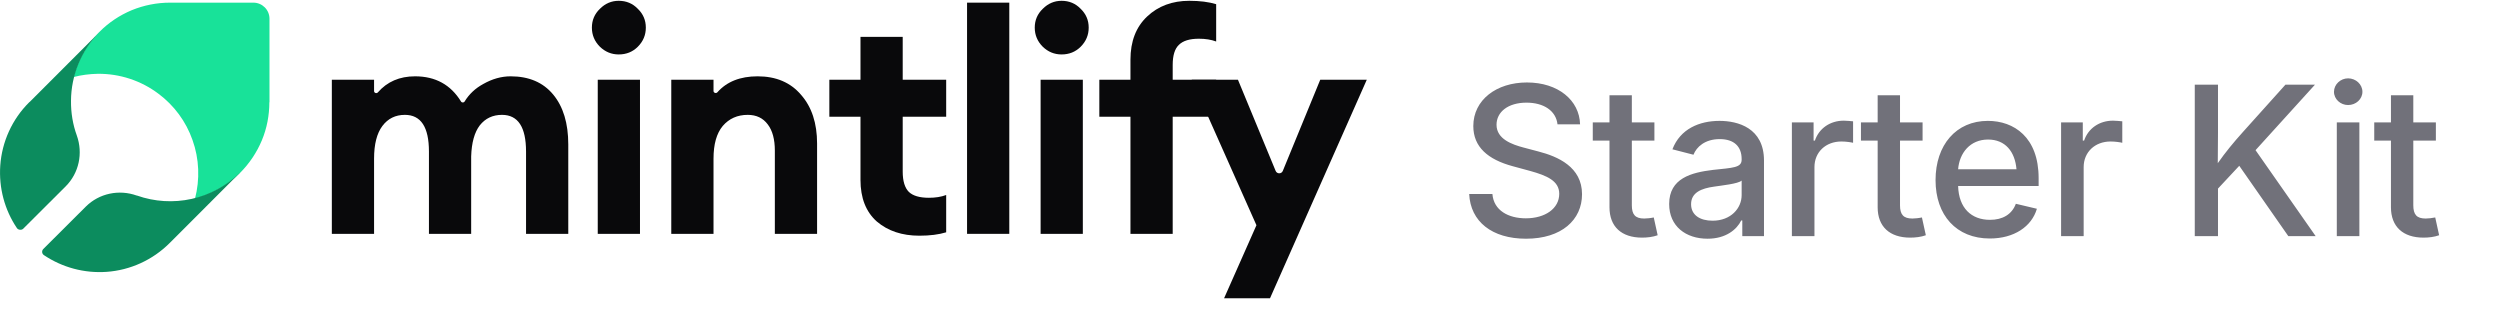
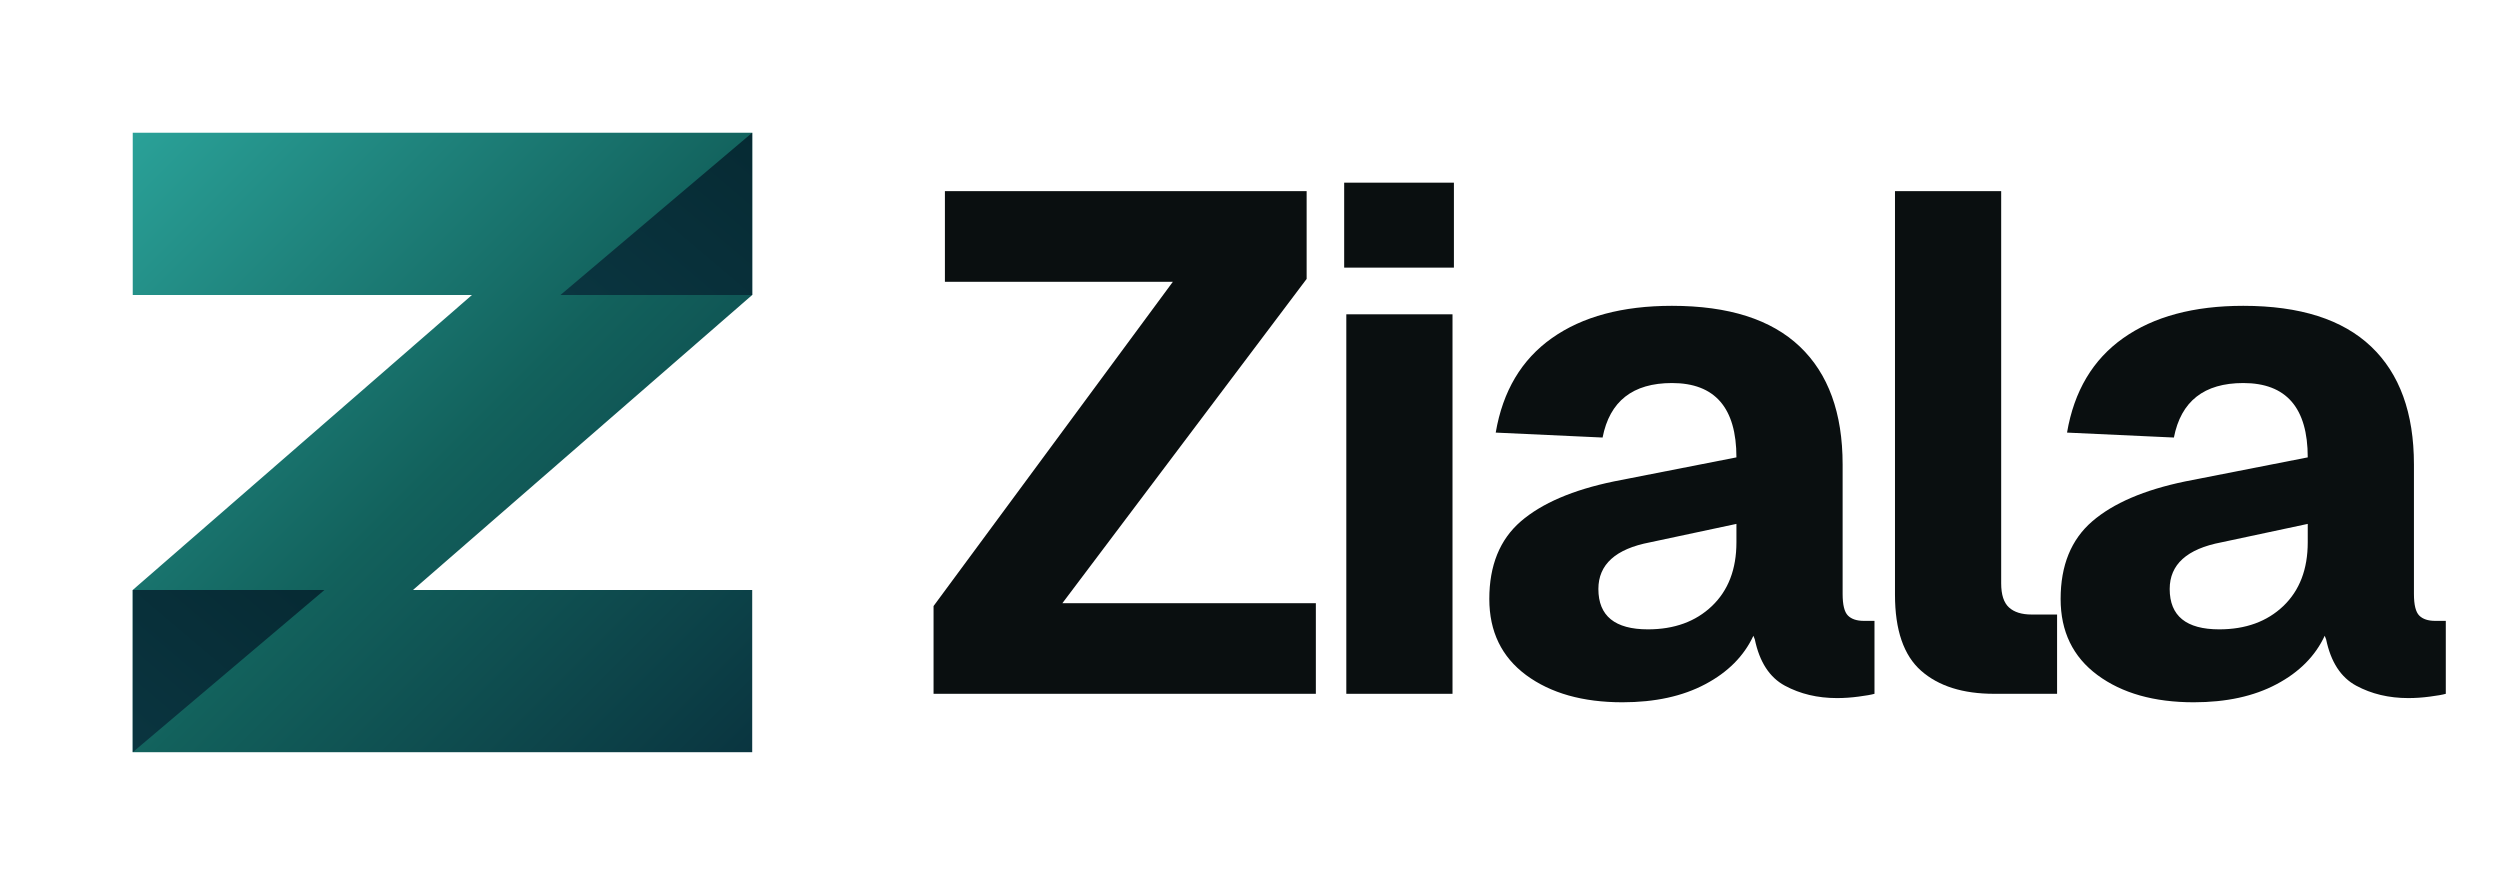
- <svg xmlns="http://www.w3.org/2000/svg" width="180" height="23" viewBox="0 0 180 23" fill="none">
-   <path d="M91.44 21.476H88.133L90.464 16.216L85.802 5.74H89.132L91.847 12.307C91.943 12.536 92.268 12.536 92.362 12.306L95.058 5.74H98.409L91.44 21.476Z" fill="#09090B" />
-   <path d="M81.393 16.837V8.403H79.152V5.74H81.393V4.297C81.393 2.98 81.792 1.944 82.592 1.19C83.391 0.435 84.404 0.058 85.633 0.058C86.387 0.058 87.031 0.139 87.564 0.302V2.988C87.208 2.854 86.794 2.788 86.32 2.788C85.655 2.788 85.174 2.936 84.878 3.232C84.582 3.513 84.434 3.994 84.434 4.674V5.74H87.564V8.403H84.434V16.837H81.393Z" fill="#09090B" />
-   <path d="M76.433 3.92C75.915 3.92 75.463 3.735 75.079 3.365C74.694 2.98 74.502 2.521 74.502 1.989C74.502 1.456 74.694 1.005 75.079 0.635C75.463 0.25 75.915 0.058 76.433 0.058C76.98 0.058 77.438 0.25 77.809 0.635C78.193 1.005 78.386 1.456 78.386 1.989C78.386 2.521 78.193 2.98 77.809 3.365C77.438 3.735 76.98 3.92 76.433 3.92ZM74.924 16.837V5.74H77.964V16.837H74.924Z" fill="#09090B" />
-   <path d="M69.628 16.837V0.191H72.669V16.837H69.628Z" fill="#09090B" />
-   <path d="M66.194 16.97C64.951 16.97 63.93 16.63 63.131 15.949C62.347 15.254 61.955 14.255 61.955 12.953V8.403H59.713V5.74H61.955V2.655H64.995V5.74H68.125V8.403H64.995V12.354C64.995 13.034 65.143 13.523 65.439 13.819C65.735 14.1 66.216 14.24 66.882 14.24C67.355 14.24 67.769 14.174 68.125 14.04V16.726C67.592 16.889 66.948 16.97 66.194 16.97Z" fill="#09090B" />
-   <path d="M48.332 16.837V5.74H51.373V6.551C51.373 6.688 51.559 6.748 51.65 6.646C52.328 5.879 53.293 5.495 54.546 5.495C55.878 5.495 56.921 5.939 57.676 6.827C58.445 7.7 58.83 8.869 58.83 10.334V16.837H55.789V10.844C55.789 10.03 55.619 9.402 55.279 8.958C54.939 8.499 54.458 8.27 53.836 8.27C53.096 8.27 52.497 8.536 52.038 9.069C51.594 9.601 51.373 10.386 51.373 11.421V16.837H48.332Z" fill="#09090B" />
-   <path d="M44.547 3.92C44.029 3.92 43.578 3.735 43.193 3.365C42.809 2.98 42.616 2.521 42.616 1.989C42.616 1.456 42.809 1.005 43.193 0.635C43.578 0.25 44.029 0.058 44.547 0.058C45.095 0.058 45.553 0.25 45.923 0.635C46.308 1.005 46.5 1.456 46.5 1.989C46.5 2.521 46.308 2.98 45.923 3.365C45.553 3.735 45.095 3.92 44.547 3.92ZM43.038 16.837V5.74H46.079V16.837H43.038Z" fill="#09090B" />
-   <path d="M37.875 16.837V10.911C37.875 9.15 37.298 8.27 36.144 8.27C35.478 8.27 34.945 8.521 34.546 9.024C34.161 9.527 33.954 10.275 33.924 11.266V16.837H30.884V10.911C30.884 9.15 30.306 8.27 29.152 8.27C28.472 8.27 27.932 8.536 27.532 9.069C27.133 9.601 26.933 10.386 26.933 11.421V16.837H23.892V5.74H26.933V6.559C26.933 6.695 27.116 6.755 27.206 6.652C27.878 5.881 28.771 5.495 29.885 5.495C31.349 5.495 32.452 6.1 33.193 7.309C33.252 7.404 33.395 7.403 33.454 7.307C33.774 6.78 34.219 6.361 34.79 6.05C35.441 5.68 36.099 5.495 36.765 5.495C38.082 5.495 39.103 5.932 39.828 6.805C40.553 7.678 40.916 8.876 40.916 10.4V16.837H37.875Z" fill="#09090B" />
-   <path d="M19.403 7.362V1.35C19.403 0.705 18.879 0.191 18.244 0.191H12.235C11.291 0.191 10.357 0.378 9.487 0.733C8.618 1.098 7.824 1.621 7.16 2.295L7.114 2.341C6.235 3.23 5.609 4.333 5.291 5.548C5.861 5.399 6.45 5.324 7.039 5.314C8.609 5.296 10.151 5.801 11.403 6.745C12.534 7.586 13.394 8.746 13.861 10.083C14.347 11.438 14.403 12.916 14.039 14.309C15.244 13.991 16.356 13.364 17.244 12.486L17.291 12.439C17.954 11.775 18.487 10.98 18.851 10.111C19.216 9.241 19.393 8.306 19.393 7.362H19.403Z" fill="#18E299" />
-   <path d="M5.112 7.26C5.121 5.416 5.857 3.646 7.151 2.324L2.151 7.326C2.133 7.344 2.114 7.354 2.095 7.372C0.876 8.583 0.14 10.204 0.019 11.918C-0.092 13.52 0.327 15.103 1.22 16.426C1.306 16.552 1.537 16.593 1.667 16.472L4.73 13.417C5.689 12.458 5.987 11.033 5.531 9.757C5.242 8.965 5.103 8.117 5.112 7.26Z" fill="#0C8C5E" />
-   <path d="M17.262 12.44C16.303 13.38 15.102 14.032 13.799 14.321C12.486 14.61 11.127 14.526 9.861 14.079C9.861 14.079 9.851 14.079 9.842 14.079C8.567 13.622 7.142 13.921 6.183 14.871L3.12 17.926C2.99 18.056 3.009 18.27 3.167 18.373C4.489 19.258 6.072 19.686 7.673 19.574C9.386 19.453 10.997 18.717 12.216 17.497L12.263 17.451L17.262 12.449V12.44Z" fill="#0C8C5E" />
-   <text x="105" y="17" font-family="Inter, ui-sans-serif, system-ui, -apple-system, sans-serif" font-size="15" font-weight="500" fill="#71717A" letter-spacing="-0.01em">Starter Kit</text>
+ <svg xmlns="http://www.w3.org/2000/svg" viewBox="0 0 339 120" fill="none">
+   <defs>
+     <linearGradient id="f-light" x1="0" y1="0" x2="1" y2="1">
+       <stop offset="0" stop-color="#2AA198" />
+       <stop offset="0.52" stop-color="#12615C" />
+       <stop offset="1" stop-color="#0A3540" />
+     </linearGradient>
+     <linearGradient id="v-light" x1="1" y1="0" x2="0" y2="1">
+       <stop offset="0" stop-color="#062A33" />
+       <stop offset="1" stop-color="#0A3540" />
+     </linearGradient>
+   </defs>
+   <path fill="url(#f-light)" d="M18 18 H102 V40 L56 80 H102 V102 H18 V80 L64 40 H18 Z" />
+   <path fill="url(#v-light)" d="M102 18 V40 L76 40 Z" />
+   <path fill="url(#v-light)" d="M18 102 V80 L44 80 Z" />
+   <g transform="translate(124 94.08)" fill="#0A0F10">
+     <path d="M54.43 0L2.59 0L2.59-11.90L35.04-55.87L4.13-55.87L4.13-68.16L53.18-68.16L53.18-56.26L20.06-12.29L54.43-12.29L54.43 0Z" />
+     <path d="M72.96 0L58.56 0L58.56-51.46L72.96-51.46L72.96 0ZM73.15-57.79L58.27-57.79L58.27-69.31L73.15-69.31L73.15-57.79Z" />
+     <path d="M96 1.15L96 1.15Q87.94 1.15 82.94-2.54Q77.95-6.24 77.95-12.86L77.95-12.86Q77.95-19.68 82.22-23.38Q86.50-27.07 94.85-28.80L94.85-28.80L111.46-32.06Q111.46-42.14 102.72-42.14L102.72-42.14Q94.75-42.14 93.31-34.75L93.31-34.75L78.82-35.42Q80.26-43.87 86.45-48.24Q92.64-52.61 102.72-52.61L102.72-52.61Q114.24-52.61 120.05-47.09Q125.86-41.57 125.86-31.10L125.86-31.10L125.86-13.54Q125.86-11.33 126.58-10.61Q127.30-9.89 128.74-9.89L128.74-9.89L130.18-9.89L130.18 0Q129.50 0.19 128.02 0.38Q126.53 0.58 125.09 0.58L125.09 0.58Q121.15 0.58 118.03-1.10Q114.91-2.78 113.95-7.39L113.95-7.39L113.76-7.87Q111.84-3.74 107.23-1.30Q102.62 1.15 96 1.15ZM99.46-8.74L99.46-8.74Q104.83-8.74 108.14-11.90Q111.46-15.07 111.46-20.54L111.46-20.54L111.46-23.04L99.74-20.54Q92.74-19.20 92.74-14.21L92.74-14.21Q92.74-8.74 99.46-8.74Z" />
+     <path d="M154.94 0L146.40 0Q140.06 0 136.51-3.12Q132.96-6.24 132.96-13.44L132.96-13.44L132.96-68.16L147.36-68.16L147.36-14.98Q147.36-12.67 148.42-11.71Q149.47-10.75 151.49-10.75L151.49-10.75L154.94-10.75L154.94 0Z" />
+     <path d="M173.47 1.15L173.47 1.15Q165.41 1.15 160.42-2.54Q155.42-6.24 155.42-12.86L155.42-12.86Q155.42-19.68 159.70-23.38Q163.97-27.07 172.32-28.80L172.32-28.80L188.93-32.06Q188.93-42.14 180.19-42.14L180.19-42.14Q172.22-42.14 170.78-34.75L170.78-34.75L156.29-35.42Q157.73-43.87 163.92-48.24Q170.11-52.61 180.19-52.61L180.19-52.61Q191.71-52.61 197.52-47.09Q203.33-41.57 203.33-31.10L203.33-31.10L203.33-13.54Q203.33-11.33 204.05-10.61Q204.77-9.89 206.21-9.89L206.21-9.89L207.65-9.89L207.65 0Q206.98 0.19 205.49 0.38Q204 0.58 202.56 0.58L202.56 0.58Q198.62 0.58 195.50-1.10Q192.38-2.78 191.42-7.39L191.42-7.39L191.23-7.87Q189.31-3.74 184.70-1.30Q180.10 1.15 173.47 1.15ZM176.93-8.74L176.93-8.74Q182.30-8.74 185.62-11.90Q188.93-15.07 188.93-20.54L188.93-20.54L188.93-23.04L177.22-20.54Q170.21-19.20 170.21-14.21L170.21-14.21Q170.21-8.74 176.93-8.74Z" />
+   </g>
</svg>
